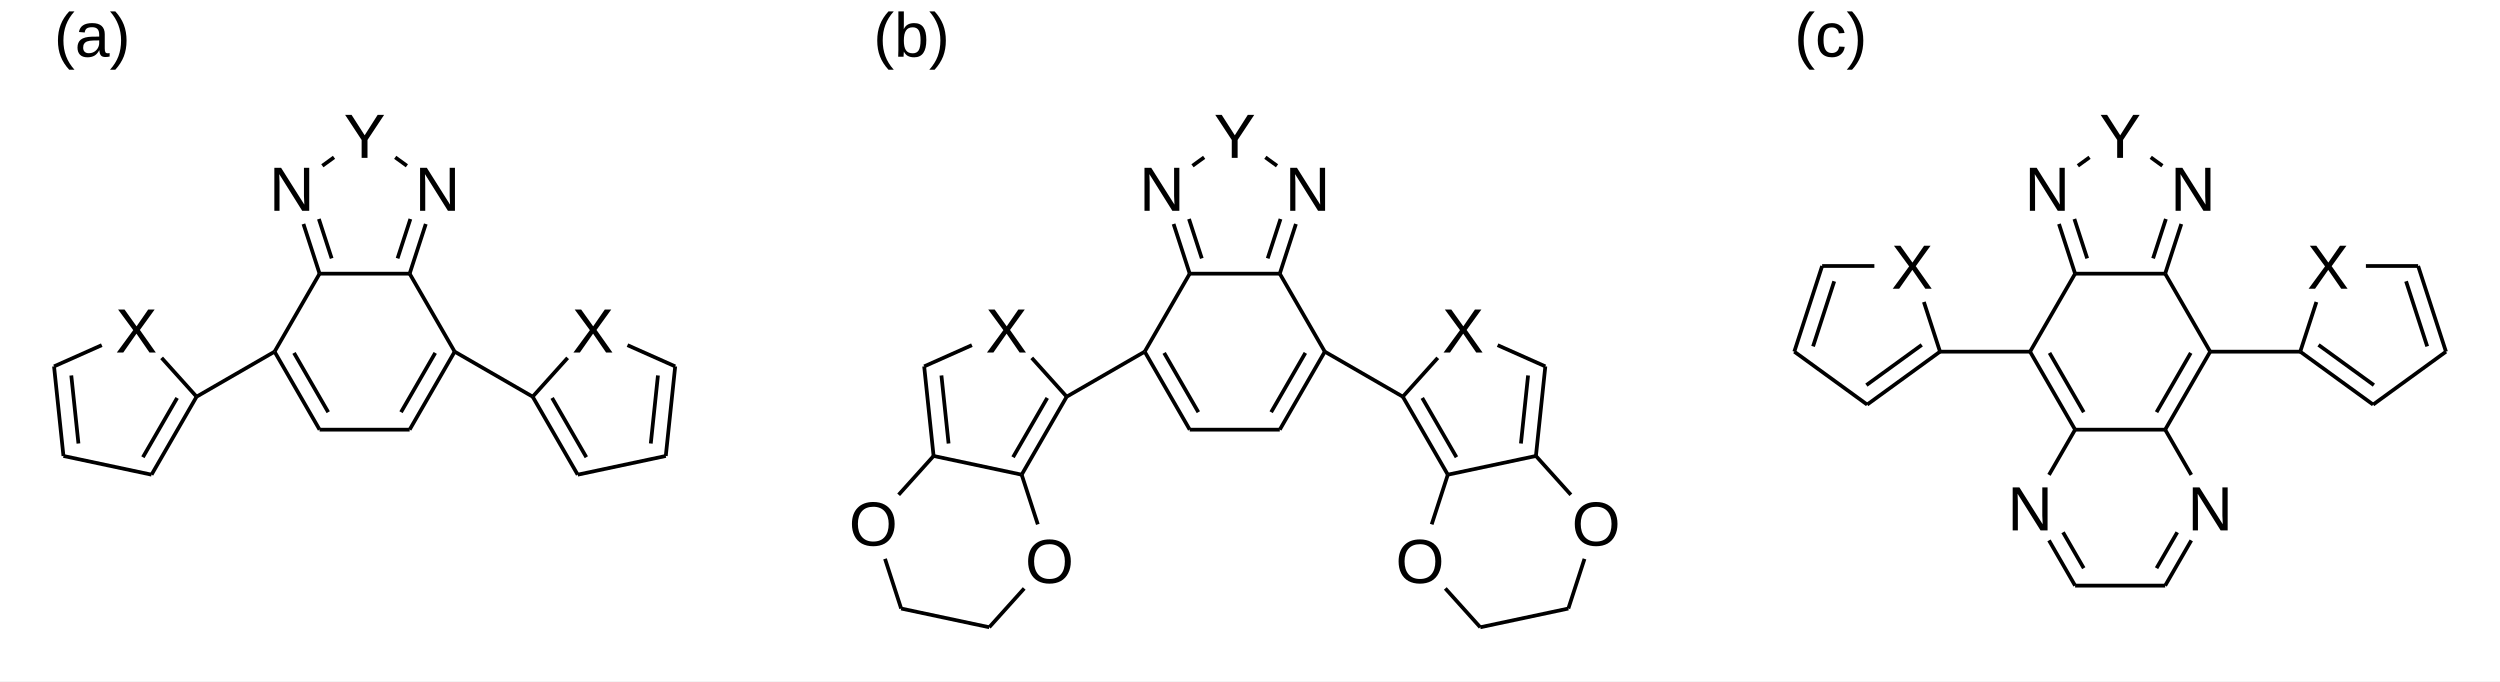
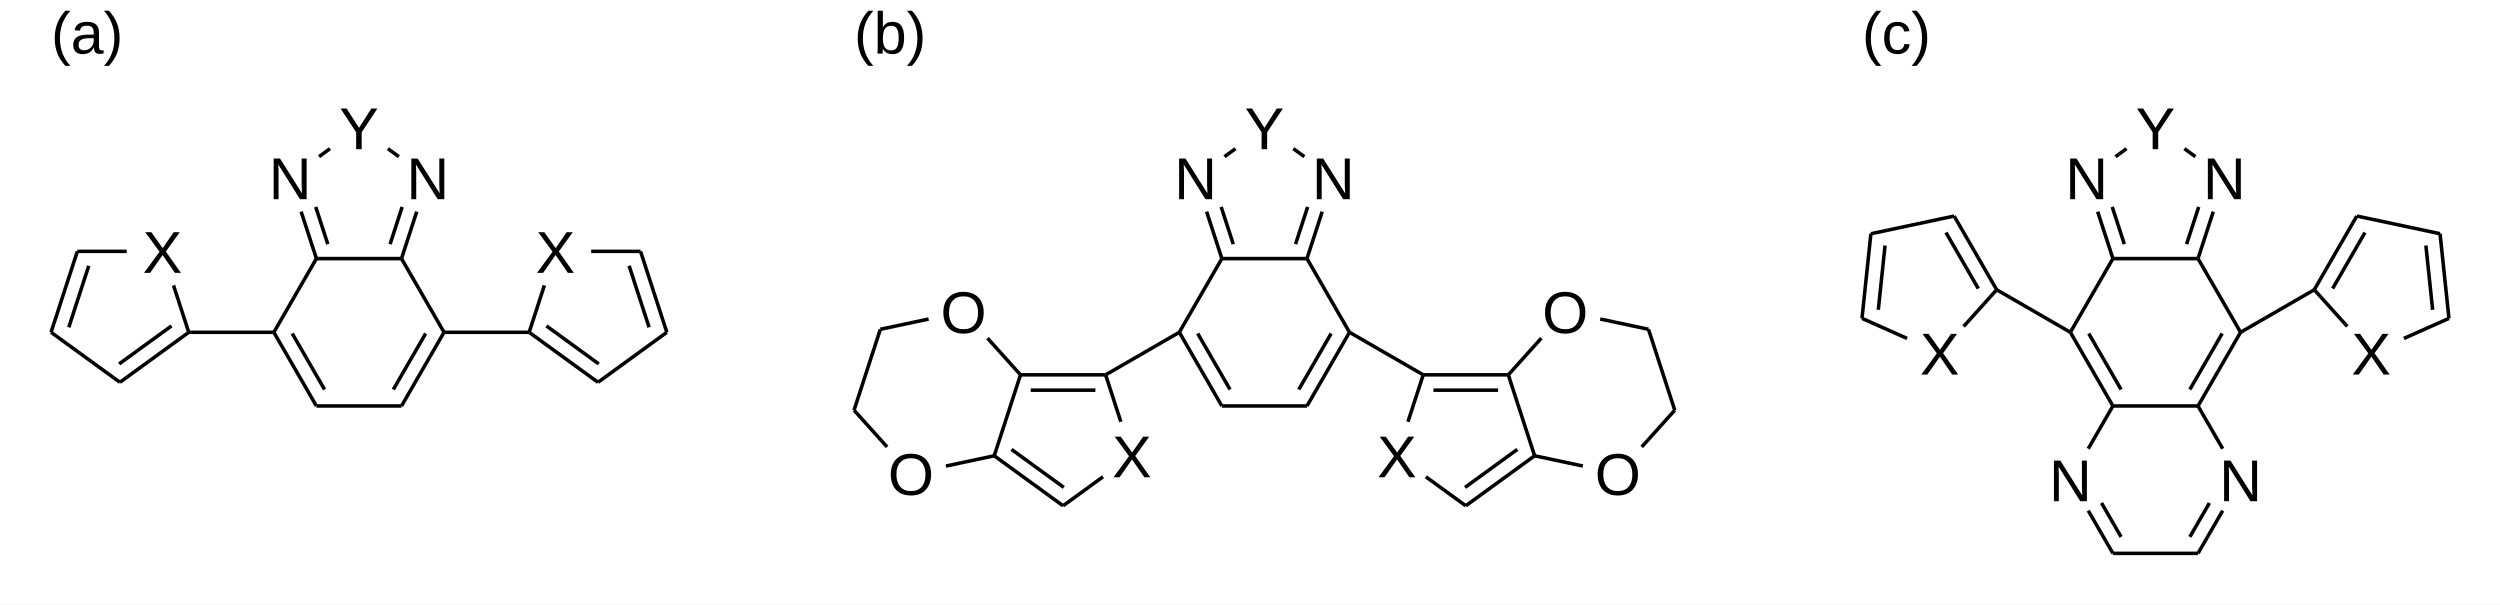
- <svg xmlns="http://www.w3.org/2000/svg" width="399.745pt" height="108.937pt" viewBox="0 0 399.745 108.937" version="1.1">
+ <svg xmlns="http://www.w3.org/2000/svg" width="423.045pt" height="102.282pt" viewBox="0 0 423.045 102.282" version="1.1">
  <defs>
    <style type="text/css">*{stroke-linejoin: round; stroke-linecap: butt}</style>
  </defs>
  <g id="figure_1">
    <g id="patch_1">
-       <path d="M 0 108.937  L 399.745 108.937  L 399.745 0  L 0 0  z " style="fill: #ffffff" />
+       <path d="M 0 102.282  L 423.045 102.282  L 423.045 0  L 0 0  z " style="fill: #ffffff" />
    </g>
    <g id="axes_1">
      <g id="line2d_1">
-         <path d="M 72.701 56.23  L 65.501 43.759  " clip-path="url(#p140e8c2f80)" style="fill: none; stroke: #000000; stroke-width: 0.6" />
+         <path d="M 75.14 56.23  L 67.94 43.759  " clip-path="url(#p03b180fefa)" style="fill: none; stroke: #000000; stroke-width: 0.6" />
      </g>
      <g id="line2d_2">
-         <path d="M 65.501 43.759  L 51.101 43.759  " clip-path="url(#p140e8c2f80)" style="fill: none; stroke: #000000; stroke-width: 0.6" />
+         <path d="M 67.94 43.759  L 53.54 43.759  " clip-path="url(#p03b180fefa)" style="fill: none; stroke: #000000; stroke-width: 0.6" />
      </g>
      <g id="line2d_3">
-         <path d="M 51.101 43.759  L 43.901 56.23  " clip-path="url(#p140e8c2f80)" style="fill: none; stroke: #000000; stroke-width: 0.6" />
+         <path d="M 53.54 43.759  L 46.34 56.23  " clip-path="url(#p03b180fefa)" style="fill: none; stroke: #000000; stroke-width: 0.6" />
      </g>
      <g id="line2d_4">
-         <path d="M 43.901 56.23  L 51.101 68.701  " clip-path="url(#p140e8c2f80)" style="fill: none; stroke: #000000; stroke-width: 0.6" />
+         <path d="M 46.34 56.23  L 53.54 68.701  " clip-path="url(#p03b180fefa)" style="fill: none; stroke: #000000; stroke-width: 0.6" />
      </g>
      <g id="line2d_5">
-         <path d="M 47.01 56.431  L 52.482 65.908  " clip-path="url(#p140e8c2f80)" style="fill: none; stroke: #000000; stroke-width: 0.6" />
+         <path d="M 49.448 56.431  L 54.92 65.908  " clip-path="url(#p03b180fefa)" style="fill: none; stroke: #000000; stroke-width: 0.6" />
      </g>
      <g id="line2d_6">
-         <path d="M 51.101 68.701  L 65.501 68.701  " clip-path="url(#p140e8c2f80)" style="fill: none; stroke: #000000; stroke-width: 0.6" />
+         <path d="M 53.54 68.701  L 67.94 68.701  " clip-path="url(#p03b180fefa)" style="fill: none; stroke: #000000; stroke-width: 0.6" />
      </g>
      <g id="line2d_7">
-         <path d="M 65.501 68.701  L 72.701 56.23  " clip-path="url(#p140e8c2f80)" style="fill: none; stroke: #000000; stroke-width: 0.6" />
+         <path d="M 67.94 68.701  L 75.14 56.23  " clip-path="url(#p03b180fefa)" style="fill: none; stroke: #000000; stroke-width: 0.6" />
      </g>
      <g id="line2d_8">
-         <path d="M 64.121 65.908  L 69.593 56.431  " clip-path="url(#p140e8c2f80)" style="fill: none; stroke: #000000; stroke-width: 0.6" />
+         <path d="M 66.559 65.908  L 72.031 56.431  " clip-path="url(#p03b180fefa)" style="fill: none; stroke: #000000; stroke-width: 0.6" />
      </g>
      <g id="line2d_9">
-         <path d="M 51.101 43.759  L 48.52 35.816  " clip-path="url(#p140e8c2f80)" style="fill: none; stroke: #000000; stroke-width: 0.6" />
+         <path d="M 53.54 43.759  L 50.959 35.816  " clip-path="url(#p03b180fefa)" style="fill: none; stroke: #000000; stroke-width: 0.6" />
      </g>
      <g id="line2d_10">
-         <path d="M 53.032 41.315  L 50.986 35.015  " clip-path="url(#p140e8c2f80)" style="fill: none; stroke: #000000; stroke-width: 0.6" />
+         <path d="M 55.471 41.315  L 53.424 35.015  " clip-path="url(#p03b180fefa)" style="fill: none; stroke: #000000; stroke-width: 0.6" />
      </g>
      <g id="line2d_11">
-         <path d="M 51.544 26.509  L 53.408 25.155  " clip-path="url(#p140e8c2f80)" style="fill: none; stroke: #000000; stroke-width: 0.6" />
+         <path d="M 53.983 26.509  L 55.847 25.155  " clip-path="url(#p03b180fefa)" style="fill: none; stroke: #000000; stroke-width: 0.6" />
      </g>
      <g id="line2d_12">
-         <path d="M 63.194 25.155  L 65.058 26.509  " clip-path="url(#p140e8c2f80)" style="fill: none; stroke: #000000; stroke-width: 0.6" />
+         <path d="M 65.633 25.155  L 67.497 26.509  " clip-path="url(#p03b180fefa)" style="fill: none; stroke: #000000; stroke-width: 0.6" />
      </g>
      <g id="line2d_13">
-         <path d="M 68.082 35.816  L 65.501 43.759  " clip-path="url(#p140e8c2f80)" style="fill: none; stroke: #000000; stroke-width: 0.6" />
+         <path d="M 70.521 35.816  L 67.94 43.759  " clip-path="url(#p03b180fefa)" style="fill: none; stroke: #000000; stroke-width: 0.6" />
      </g>
      <g id="line2d_14">
-         <path d="M 65.617 35.015  L 63.57 41.315  " clip-path="url(#p140e8c2f80)" style="fill: none; stroke: #000000; stroke-width: 0.6" />
+         <path d="M 68.055 35.015  L 66.009 41.315  " clip-path="url(#p03b180fefa)" style="fill: none; stroke: #000000; stroke-width: 0.6" />
      </g>
      <g id="line2d_15">
-         <path d="M 72.701 56.23  L 85.172 63.43  " clip-path="url(#p140e8c2f80)" style="fill: none; stroke: #000000; stroke-width: 0.6" />
+         <path d="M 75.14 56.23  L 89.54 56.23  " clip-path="url(#p03b180fefa)" style="fill: none; stroke: #000000; stroke-width: 0.6" />
      </g>
      <g id="line2d_16">
-         <path d="M 85.172 63.43  L 90.761 57.223  " clip-path="url(#p140e8c2f80)" style="fill: none; stroke: #000000; stroke-width: 0.6" />
+         <path d="M 89.54 56.23  L 92.121 48.287  " clip-path="url(#p03b180fefa)" style="fill: none; stroke: #000000; stroke-width: 0.6" />
      </g>
      <g id="line2d_17">
-         <path d="M 100.333 55.189  L 107.963 58.586  " clip-path="url(#p140e8c2f80)" style="fill: none; stroke: #000000; stroke-width: 0.6" />
+         <path d="M 100.038 42.535  L 108.39 42.535  " clip-path="url(#p03b180fefa)" style="fill: none; stroke: #000000; stroke-width: 0.6" />
      </g>
      <g id="line2d_18">
-         <path d="M 107.963 58.586  L 106.457 72.907  " clip-path="url(#p140e8c2f80)" style="fill: none; stroke: #000000; stroke-width: 0.6" />
+         <path d="M 108.39 42.535  L 112.839 56.23  " clip-path="url(#p03b180fefa)" style="fill: none; stroke: #000000; stroke-width: 0.6" />
      </g>
      <g id="line2d_19">
-         <path d="M 105.204 60.033  L 104.06 70.917  " clip-path="url(#p140e8c2f80)" style="fill: none; stroke: #000000; stroke-width: 0.6" />
+         <path d="M 106.458 44.979  L 109.84 55.388  " clip-path="url(#p03b180fefa)" style="fill: none; stroke: #000000; stroke-width: 0.6" />
      </g>
      <g id="line2d_20">
-         <path d="M 106.457 72.907  L 92.372 75.901  " clip-path="url(#p140e8c2f80)" style="fill: none; stroke: #000000; stroke-width: 0.6" />
+         <path d="M 112.839 56.23  L 101.19 64.694  " clip-path="url(#p03b180fefa)" style="fill: none; stroke: #000000; stroke-width: 0.6" />
      </g>
      <g id="line2d_21">
-         <path d="M 92.372 75.901  L 85.172 63.43  " clip-path="url(#p140e8c2f80)" style="fill: none; stroke: #000000; stroke-width: 0.6" />
+         <path d="M 101.19 64.694  L 89.54 56.23  " clip-path="url(#p03b180fefa)" style="fill: none; stroke: #000000; stroke-width: 0.6" />
      </g>
      <g id="line2d_22">
-         <path d="M 93.753 73.108  L 88.281 63.631  " clip-path="url(#p140e8c2f80)" style="fill: none; stroke: #000000; stroke-width: 0.6" />
+         <path d="M 101.315 61.582  L 92.461 55.149  " clip-path="url(#p03b180fefa)" style="fill: none; stroke: #000000; stroke-width: 0.6" />
      </g>
      <g id="line2d_23">
-         <path d="M 43.901 56.23  L 31.431 63.43  " clip-path="url(#p140e8c2f80)" style="fill: none; stroke: #000000; stroke-width: 0.6" />
+         <path d="M 46.34 56.23  L 31.94 56.23  " clip-path="url(#p03b180fefa)" style="fill: none; stroke: #000000; stroke-width: 0.6" />
      </g>
      <g id="line2d_24">
-         <path d="M 31.431 63.43  L 25.842 57.223  " clip-path="url(#p140e8c2f80)" style="fill: none; stroke: #000000; stroke-width: 0.6" />
+         <path d="M 31.94 56.23  L 29.359 48.287  " clip-path="url(#p03b180fefa)" style="fill: none; stroke: #000000; stroke-width: 0.6" />
      </g>
      <g id="line2d_25">
-         <path d="M 16.27 55.189  L 8.64 58.586  " clip-path="url(#p140e8c2f80)" style="fill: none; stroke: #000000; stroke-width: 0.6" />
+         <path d="M 21.442 42.535  L 13.09 42.535  " clip-path="url(#p03b180fefa)" style="fill: none; stroke: #000000; stroke-width: 0.6" />
      </g>
      <g id="line2d_26">
-         <path d="M 8.64 58.586  L 10.145 72.907  " clip-path="url(#p140e8c2f80)" style="fill: none; stroke: #000000; stroke-width: 0.6" />
+         <path d="M 13.09 42.535  L 8.64 56.23  " clip-path="url(#p03b180fefa)" style="fill: none; stroke: #000000; stroke-width: 0.6" />
      </g>
      <g id="line2d_27">
-         <path d="M 11.398 60.033  L 12.542 70.917  " clip-path="url(#p140e8c2f80)" style="fill: none; stroke: #000000; stroke-width: 0.6" />
+         <path d="M 15.021 44.979  L 11.639 55.388  " clip-path="url(#p03b180fefa)" style="fill: none; stroke: #000000; stroke-width: 0.6" />
      </g>
      <g id="line2d_28">
-         <path d="M 10.145 72.907  L 24.231 75.901  " clip-path="url(#p140e8c2f80)" style="fill: none; stroke: #000000; stroke-width: 0.6" />
+         <path d="M 8.64 56.23  L 20.29 64.694  " clip-path="url(#p03b180fefa)" style="fill: none; stroke: #000000; stroke-width: 0.6" />
      </g>
      <g id="line2d_29">
-         <path d="M 24.231 75.901  L 31.431 63.43  " clip-path="url(#p140e8c2f80)" style="fill: none; stroke: #000000; stroke-width: 0.6" />
+         <path d="M 20.29 64.694  L 31.94 56.23  " clip-path="url(#p03b180fefa)" style="fill: none; stroke: #000000; stroke-width: 0.6" />
      </g>
      <g id="line2d_30">
-         <path d="M 22.85 73.108  L 28.322 63.631  " clip-path="url(#p140e8c2f80)" style="fill: none; stroke: #000000; stroke-width: 0.6" />
+         <path d="M 20.164 61.582  L 29.018 55.149  " clip-path="url(#p03b180fefa)" style="fill: none; stroke: #000000; stroke-width: 0.6" />
      </g>
      <g id="line2d_31">
-         <path d="M 211.834 56.23  L 204.634 43.759  " clip-path="url(#p140e8c2f80)" style="fill: none; stroke: #000000; stroke-width: 0.6" />
+         <path d="M 228.361 56.23  L 221.161 43.759  " clip-path="url(#p03b180fefa)" style="fill: none; stroke: #000000; stroke-width: 0.6" />
      </g>
      <g id="line2d_32">
-         <path d="M 204.634 43.759  L 190.234 43.759  " clip-path="url(#p140e8c2f80)" style="fill: none; stroke: #000000; stroke-width: 0.6" />
+         <path d="M 221.161 43.759  L 206.761 43.759  " clip-path="url(#p03b180fefa)" style="fill: none; stroke: #000000; stroke-width: 0.6" />
      </g>
      <g id="line2d_33">
-         <path d="M 190.234 43.759  L 183.034 56.23  " clip-path="url(#p140e8c2f80)" style="fill: none; stroke: #000000; stroke-width: 0.6" />
+         <path d="M 206.761 43.759  L 199.561 56.23  " clip-path="url(#p03b180fefa)" style="fill: none; stroke: #000000; stroke-width: 0.6" />
      </g>
      <g id="line2d_34">
-         <path d="M 183.034 56.23  L 190.234 68.701  " clip-path="url(#p140e8c2f80)" style="fill: none; stroke: #000000; stroke-width: 0.6" />
+         <path d="M 199.561 56.23  L 206.761 68.701  " clip-path="url(#p03b180fefa)" style="fill: none; stroke: #000000; stroke-width: 0.6" />
      </g>
      <g id="line2d_35">
-         <path d="M 186.143 56.431  L 191.615 65.908  " clip-path="url(#p140e8c2f80)" style="fill: none; stroke: #000000; stroke-width: 0.6" />
+         <path d="M 202.67 56.431  L 208.142 65.908  " clip-path="url(#p03b180fefa)" style="fill: none; stroke: #000000; stroke-width: 0.6" />
      </g>
      <g id="line2d_36">
-         <path d="M 190.234 68.701  L 204.634 68.701  " clip-path="url(#p140e8c2f80)" style="fill: none; stroke: #000000; stroke-width: 0.6" />
+         <path d="M 206.761 68.701  L 221.161 68.701  " clip-path="url(#p03b180fefa)" style="fill: none; stroke: #000000; stroke-width: 0.6" />
      </g>
      <g id="line2d_37">
-         <path d="M 204.634 68.701  L 211.834 56.23  " clip-path="url(#p140e8c2f80)" style="fill: none; stroke: #000000; stroke-width: 0.6" />
+         <path d="M 221.161 68.701  L 228.361 56.23  " clip-path="url(#p03b180fefa)" style="fill: none; stroke: #000000; stroke-width: 0.6" />
      </g>
      <g id="line2d_38">
-         <path d="M 203.253 65.908  L 208.725 56.431  " clip-path="url(#p140e8c2f80)" style="fill: none; stroke: #000000; stroke-width: 0.6" />
+         <path d="M 219.78 65.908  L 225.252 56.431  " clip-path="url(#p03b180fefa)" style="fill: none; stroke: #000000; stroke-width: 0.6" />
      </g>
      <g id="line2d_39">
-         <path d="M 190.234 43.759  L 187.653 35.816  " clip-path="url(#p140e8c2f80)" style="fill: none; stroke: #000000; stroke-width: 0.6" />
+         <path d="M 206.761 43.759  L 204.18 35.816  " clip-path="url(#p03b180fefa)" style="fill: none; stroke: #000000; stroke-width: 0.6" />
      </g>
      <g id="line2d_40">
-         <path d="M 192.165 41.315  L 190.118 35.015  " clip-path="url(#p140e8c2f80)" style="fill: none; stroke: #000000; stroke-width: 0.6" />
+         <path d="M 208.692 41.315  L 206.645 35.015  " clip-path="url(#p03b180fefa)" style="fill: none; stroke: #000000; stroke-width: 0.6" />
      </g>
      <g id="line2d_41">
-         <path d="M 190.677 26.509  L 192.541 25.155  " clip-path="url(#p140e8c2f80)" style="fill: none; stroke: #000000; stroke-width: 0.6" />
+         <path d="M 207.204 26.509  L 209.068 25.155  " clip-path="url(#p03b180fefa)" style="fill: none; stroke: #000000; stroke-width: 0.6" />
      </g>
      <g id="line2d_42">
-         <path d="M 202.327 25.155  L 204.191 26.509  " clip-path="url(#p140e8c2f80)" style="fill: none; stroke: #000000; stroke-width: 0.6" />
+         <path d="M 218.854 25.155  L 220.718 26.509  " clip-path="url(#p03b180fefa)" style="fill: none; stroke: #000000; stroke-width: 0.6" />
      </g>
      <g id="line2d_43">
-         <path d="M 207.215 35.816  L 204.634 43.759  " clip-path="url(#p140e8c2f80)" style="fill: none; stroke: #000000; stroke-width: 0.6" />
+         <path d="M 223.742 35.816  L 221.161 43.759  " clip-path="url(#p03b180fefa)" style="fill: none; stroke: #000000; stroke-width: 0.6" />
      </g>
      <g id="line2d_44">
-         <path d="M 204.75 35.015  L 202.703 41.315  " clip-path="url(#p140e8c2f80)" style="fill: none; stroke: #000000; stroke-width: 0.6" />
+         <path d="M 221.277 35.015  L 219.23 41.315  " clip-path="url(#p03b180fefa)" style="fill: none; stroke: #000000; stroke-width: 0.6" />
      </g>
      <g id="line2d_45">
-         <path d="M 211.834 56.23  L 224.305 63.43  " clip-path="url(#p140e8c2f80)" style="fill: none; stroke: #000000; stroke-width: 0.6" />
+         <path d="M 228.361 56.23  L 240.832 63.43  " clip-path="url(#p03b180fefa)" style="fill: none; stroke: #000000; stroke-width: 0.6" />
      </g>
      <g id="line2d_46">
-         <path d="M 224.305 63.43  L 229.894 57.223  " clip-path="url(#p140e8c2f80)" style="fill: none; stroke: #000000; stroke-width: 0.6" />
+         <path d="M 240.832 63.43  L 238.251 71.373  " clip-path="url(#p03b180fefa)" style="fill: none; stroke: #000000; stroke-width: 0.6" />
      </g>
      <g id="line2d_47">
-         <path d="M 239.466 55.189  L 247.095 58.586  " clip-path="url(#p140e8c2f80)" style="fill: none; stroke: #000000; stroke-width: 0.6" />
+         <path d="M 241.275 80.68  L 248.032 85.589  " clip-path="url(#p03b180fefa)" style="fill: none; stroke: #000000; stroke-width: 0.6" />
      </g>
      <g id="line2d_48">
-         <path d="M 247.095 58.586  L 245.59 72.907  " clip-path="url(#p140e8c2f80)" style="fill: none; stroke: #000000; stroke-width: 0.6" />
+         <path d="M 248.032 85.589  L 259.681 77.125  " clip-path="url(#p03b180fefa)" style="fill: none; stroke: #000000; stroke-width: 0.6" />
      </g>
      <g id="line2d_49">
-         <path d="M 244.337 60.033  L 243.193 70.917  " clip-path="url(#p140e8c2f80)" style="fill: none; stroke: #000000; stroke-width: 0.6" />
+         <path d="M 247.906 82.477  L 256.76 76.044  " clip-path="url(#p03b180fefa)" style="fill: none; stroke: #000000; stroke-width: 0.6" />
      </g>
      <g id="line2d_50">
-         <path d="M 245.59 72.907  L 231.505 75.901  " clip-path="url(#p140e8c2f80)" style="fill: none; stroke: #000000; stroke-width: 0.6" />
+         <path d="M 259.681 77.125  L 255.232 63.43  " clip-path="url(#p03b180fefa)" style="fill: none; stroke: #000000; stroke-width: 0.6" />
      </g>
      <g id="line2d_51">
-         <path d="M 231.505 75.901  L 224.305 63.43  " clip-path="url(#p140e8c2f80)" style="fill: none; stroke: #000000; stroke-width: 0.6" />
+         <path d="M 255.232 63.43  L 240.832 63.43  " clip-path="url(#p03b180fefa)" style="fill: none; stroke: #000000; stroke-width: 0.6" />
      </g>
      <g id="line2d_52">
-         <path d="M 232.886 73.108  L 227.414 63.631  " clip-path="url(#p140e8c2f80)" style="fill: none; stroke: #000000; stroke-width: 0.6" />
+         <path d="M 253.504 66.022  L 242.56 66.022  " clip-path="url(#p03b180fefa)" style="fill: none; stroke: #000000; stroke-width: 0.6" />
      </g>
      <g id="line2d_53">
-         <path d="M 245.59 72.907  L 251.179 79.114  " clip-path="url(#p140e8c2f80)" style="fill: none; stroke: #000000; stroke-width: 0.6" />
+         <path d="M 259.681 77.125  L 267.851 78.862  " clip-path="url(#p03b180fefa)" style="fill: none; stroke: #000000; stroke-width: 0.6" />
      </g>
      <g id="line2d_54">
-         <path d="M 253.357 89.36  L 250.776 97.303  " clip-path="url(#p140e8c2f80)" style="fill: none; stroke: #000000; stroke-width: 0.6" />
+         <path d="M 277.814 75.625  L 283.402 69.418  " clip-path="url(#p03b180fefa)" style="fill: none; stroke: #000000; stroke-width: 0.6" />
      </g>
      <g id="line2d_55">
-         <path d="M 250.776 97.303  L 236.691 100.297  " clip-path="url(#p140e8c2f80)" style="fill: none; stroke: #000000; stroke-width: 0.6" />
+         <path d="M 283.402 69.418  L 278.952 55.723  " clip-path="url(#p03b180fefa)" style="fill: none; stroke: #000000; stroke-width: 0.6" />
      </g>
      <g id="line2d_56">
-         <path d="M 236.691 100.297  L 231.102 94.091  " clip-path="url(#p140e8c2f80)" style="fill: none; stroke: #000000; stroke-width: 0.6" />
+         <path d="M 278.952 55.723  L 270.783 53.986  " clip-path="url(#p03b180fefa)" style="fill: none; stroke: #000000; stroke-width: 0.6" />
      </g>
      <g id="line2d_57">
-         <path d="M 228.924 83.844  L 231.505 75.901  " clip-path="url(#p140e8c2f80)" style="fill: none; stroke: #000000; stroke-width: 0.6" />
+         <path d="M 260.82 57.223  L 255.232 63.43  " clip-path="url(#p03b180fefa)" style="fill: none; stroke: #000000; stroke-width: 0.6" />
      </g>
      <g id="line2d_58">
-         <path d="M 183.034 56.23  L 170.563 63.43  " clip-path="url(#p140e8c2f80)" style="fill: none; stroke: #000000; stroke-width: 0.6" />
+         <path d="M 199.561 56.23  L 187.09 63.43  " clip-path="url(#p03b180fefa)" style="fill: none; stroke: #000000; stroke-width: 0.6" />
      </g>
      <g id="line2d_59">
-         <path d="M 170.563 63.43  L 164.975 57.223  " clip-path="url(#p140e8c2f80)" style="fill: none; stroke: #000000; stroke-width: 0.6" />
+         <path d="M 187.09 63.43  L 189.671 71.373  " clip-path="url(#p03b180fefa)" style="fill: none; stroke: #000000; stroke-width: 0.6" />
      </g>
      <g id="line2d_60">
-         <path d="M 155.403 55.189  L 147.773 58.586  " clip-path="url(#p140e8c2f80)" style="fill: none; stroke: #000000; stroke-width: 0.6" />
+         <path d="M 186.647 80.68  L 179.89 85.589  " clip-path="url(#p03b180fefa)" style="fill: none; stroke: #000000; stroke-width: 0.6" />
      </g>
      <g id="line2d_61">
-         <path d="M 147.773 58.586  L 149.278 72.907  " clip-path="url(#p140e8c2f80)" style="fill: none; stroke: #000000; stroke-width: 0.6" />
+         <path d="M 179.89 85.589  L 168.24 77.125  " clip-path="url(#p03b180fefa)" style="fill: none; stroke: #000000; stroke-width: 0.6" />
      </g>
      <g id="line2d_62">
-         <path d="M 150.531 60.033  L 151.675 70.917  " clip-path="url(#p140e8c2f80)" style="fill: none; stroke: #000000; stroke-width: 0.6" />
+         <path d="M 180.016 82.477  L 171.162 76.044  " clip-path="url(#p03b180fefa)" style="fill: none; stroke: #000000; stroke-width: 0.6" />
      </g>
      <g id="line2d_63">
-         <path d="M 149.278 72.907  L 163.363 75.901  " clip-path="url(#p140e8c2f80)" style="fill: none; stroke: #000000; stroke-width: 0.6" />
+         <path d="M 168.24 77.125  L 172.69 63.43  " clip-path="url(#p03b180fefa)" style="fill: none; stroke: #000000; stroke-width: 0.6" />
      </g>
      <g id="line2d_64">
-         <path d="M 163.363 75.901  L 170.563 63.43  " clip-path="url(#p140e8c2f80)" style="fill: none; stroke: #000000; stroke-width: 0.6" />
+         <path d="M 172.69 63.43  L 187.09 63.43  " clip-path="url(#p03b180fefa)" style="fill: none; stroke: #000000; stroke-width: 0.6" />
      </g>
      <g id="line2d_65">
-         <path d="M 161.983 73.108  L 167.455 63.631  " clip-path="url(#p140e8c2f80)" style="fill: none; stroke: #000000; stroke-width: 0.6" />
+         <path d="M 174.418 66.022  L 185.362 66.022  " clip-path="url(#p03b180fefa)" style="fill: none; stroke: #000000; stroke-width: 0.6" />
      </g>
      <g id="line2d_66">
-         <path d="M 149.278 72.907  L 143.69 79.114  " clip-path="url(#p140e8c2f80)" style="fill: none; stroke: #000000; stroke-width: 0.6" />
+         <path d="M 168.24 77.125  L 160.071 78.862  " clip-path="url(#p03b180fefa)" style="fill: none; stroke: #000000; stroke-width: 0.6" />
      </g>
      <g id="line2d_67">
-         <path d="M 141.512 89.36  L 144.092 97.303  " clip-path="url(#p140e8c2f80)" style="fill: none; stroke: #000000; stroke-width: 0.6" />
+         <path d="M 150.108 75.625  L 144.519 69.418  " clip-path="url(#p03b180fefa)" style="fill: none; stroke: #000000; stroke-width: 0.6" />
      </g>
      <g id="line2d_68">
-         <path d="M 144.092 97.303  L 158.178 100.297  " clip-path="url(#p140e8c2f80)" style="fill: none; stroke: #000000; stroke-width: 0.6" />
+         <path d="M 144.519 69.418  L 148.969 55.723  " clip-path="url(#p03b180fefa)" style="fill: none; stroke: #000000; stroke-width: 0.6" />
      </g>
      <g id="line2d_69">
-         <path d="M 158.178 100.297  L 163.766 94.091  " clip-path="url(#p140e8c2f80)" style="fill: none; stroke: #000000; stroke-width: 0.6" />
+         <path d="M 148.969 55.723  L 157.139 53.986  " clip-path="url(#p03b180fefa)" style="fill: none; stroke: #000000; stroke-width: 0.6" />
      </g>
      <g id="line2d_70">
-         <path d="M 165.944 83.844  L 163.363 75.901  " clip-path="url(#p140e8c2f80)" style="fill: none; stroke: #000000; stroke-width: 0.6" />
+         <path d="M 167.101 57.223  L 172.69 63.43  " clip-path="url(#p03b180fefa)" style="fill: none; stroke: #000000; stroke-width: 0.6" />
      </g>
      <g id="line2d_71">
-         <path d="M 353.405 56.23  L 346.205 43.759  " clip-path="url(#p140e8c2f80)" style="fill: none; stroke: #000000; stroke-width: 0.6" />
+         <path d="M 379.144 56.23  L 371.944 43.759  " clip-path="url(#p03b180fefa)" style="fill: none; stroke: #000000; stroke-width: 0.6" />
      </g>
      <g id="line2d_72">
-         <path d="M 346.205 43.759  L 331.805 43.759  " clip-path="url(#p140e8c2f80)" style="fill: none; stroke: #000000; stroke-width: 0.6" />
+         <path d="M 371.944 43.759  L 357.544 43.759  " clip-path="url(#p03b180fefa)" style="fill: none; stroke: #000000; stroke-width: 0.6" />
      </g>
      <g id="line2d_73">
-         <path d="M 331.805 43.759  L 324.605 56.23  " clip-path="url(#p140e8c2f80)" style="fill: none; stroke: #000000; stroke-width: 0.6" />
+         <path d="M 357.544 43.759  L 350.344 56.23  " clip-path="url(#p03b180fefa)" style="fill: none; stroke: #000000; stroke-width: 0.6" />
      </g>
      <g id="line2d_74">
-         <path d="M 324.605 56.23  L 331.805 68.701  " clip-path="url(#p140e8c2f80)" style="fill: none; stroke: #000000; stroke-width: 0.6" />
+         <path d="M 350.344 56.23  L 357.544 68.701  " clip-path="url(#p03b180fefa)" style="fill: none; stroke: #000000; stroke-width: 0.6" />
      </g>
      <g id="line2d_75">
-         <path d="M 327.714 56.431  L 333.186 65.908  " clip-path="url(#p140e8c2f80)" style="fill: none; stroke: #000000; stroke-width: 0.6" />
+         <path d="M 353.452 56.431  L 358.924 65.908  " clip-path="url(#p03b180fefa)" style="fill: none; stroke: #000000; stroke-width: 0.6" />
      </g>
      <g id="line2d_76">
-         <path d="M 331.805 68.701  L 346.205 68.701  " clip-path="url(#p140e8c2f80)" style="fill: none; stroke: #000000; stroke-width: 0.6" />
+         <path d="M 357.544 68.701  L 371.944 68.701  " clip-path="url(#p03b180fefa)" style="fill: none; stroke: #000000; stroke-width: 0.6" />
      </g>
      <g id="line2d_77">
-         <path d="M 346.205 68.701  L 353.405 56.23  " clip-path="url(#p140e8c2f80)" style="fill: none; stroke: #000000; stroke-width: 0.6" />
+         <path d="M 371.944 68.701  L 379.144 56.23  " clip-path="url(#p03b180fefa)" style="fill: none; stroke: #000000; stroke-width: 0.6" />
      </g>
      <g id="line2d_78">
-         <path d="M 344.825 65.908  L 350.297 56.431  " clip-path="url(#p140e8c2f80)" style="fill: none; stroke: #000000; stroke-width: 0.6" />
+         <path d="M 370.563 65.908  L 376.035 56.431  " clip-path="url(#p03b180fefa)" style="fill: none; stroke: #000000; stroke-width: 0.6" />
      </g>
      <g id="line2d_79">
-         <path d="M 331.805 43.759  L 329.225 35.816  " clip-path="url(#p140e8c2f80)" style="fill: none; stroke: #000000; stroke-width: 0.6" />
+         <path d="M 357.544 43.759  L 354.963 35.816  " clip-path="url(#p03b180fefa)" style="fill: none; stroke: #000000; stroke-width: 0.6" />
      </g>
      <g id="line2d_80">
-         <path d="M 333.737 41.315  L 331.69 35.015  " clip-path="url(#p140e8c2f80)" style="fill: none; stroke: #000000; stroke-width: 0.6" />
+         <path d="M 359.475 41.315  L 357.428 35.015  " clip-path="url(#p03b180fefa)" style="fill: none; stroke: #000000; stroke-width: 0.6" />
      </g>
      <g id="line2d_81">
-         <path d="M 332.249 26.509  L 334.113 25.155  " clip-path="url(#p140e8c2f80)" style="fill: none; stroke: #000000; stroke-width: 0.6" />
+         <path d="M 357.987 26.509  L 359.851 25.155  " clip-path="url(#p03b180fefa)" style="fill: none; stroke: #000000; stroke-width: 0.6" />
      </g>
      <g id="line2d_82">
-         <path d="M 343.898 25.155  L 345.762 26.509  " clip-path="url(#p140e8c2f80)" style="fill: none; stroke: #000000; stroke-width: 0.6" />
+         <path d="M 369.636 25.155  L 371.5 26.509  " clip-path="url(#p03b180fefa)" style="fill: none; stroke: #000000; stroke-width: 0.6" />
      </g>
      <g id="line2d_83">
-         <path d="M 348.786 35.816  L 346.205 43.759  " clip-path="url(#p140e8c2f80)" style="fill: none; stroke: #000000; stroke-width: 0.6" />
+         <path d="M 374.524 35.816  L 371.944 43.759  " clip-path="url(#p03b180fefa)" style="fill: none; stroke: #000000; stroke-width: 0.6" />
      </g>
      <g id="line2d_84">
-         <path d="M 346.321 35.015  L 344.274 41.315  " clip-path="url(#p140e8c2f80)" style="fill: none; stroke: #000000; stroke-width: 0.6" />
+         <path d="M 372.059 35.015  L 370.012 41.315  " clip-path="url(#p03b180fefa)" style="fill: none; stroke: #000000; stroke-width: 0.6" />
      </g>
      <g id="line2d_85">
-         <path d="M 346.205 68.701  L 350.381 75.934  " clip-path="url(#p140e8c2f80)" style="fill: none; stroke: #000000; stroke-width: 0.6" />
+         <path d="M 371.944 68.701  L 376.12 75.934  " clip-path="url(#p03b180fefa)" style="fill: none; stroke: #000000; stroke-width: 0.6" />
      </g>
      <g id="line2d_86">
-         <path d="M 350.381 86.409  L 346.205 93.642  " clip-path="url(#p140e8c2f80)" style="fill: none; stroke: #000000; stroke-width: 0.6" />
+         <path d="M 376.12 86.409  L 371.944 93.642  " clip-path="url(#p03b180fefa)" style="fill: none; stroke: #000000; stroke-width: 0.6" />
      </g>
      <g id="line2d_87">
-         <path d="M 348.137 85.113  L 344.825 90.85  " clip-path="url(#p140e8c2f80)" style="fill: none; stroke: #000000; stroke-width: 0.6" />
+         <path d="M 373.875 85.113  L 370.563 90.85  " clip-path="url(#p03b180fefa)" style="fill: none; stroke: #000000; stroke-width: 0.6" />
      </g>
      <g id="line2d_88">
-         <path d="M 346.205 93.642  L 331.805 93.642  " clip-path="url(#p140e8c2f80)" style="fill: none; stroke: #000000; stroke-width: 0.6" />
+         <path d="M 371.944 93.642  L 357.544 93.642  " clip-path="url(#p03b180fefa)" style="fill: none; stroke: #000000; stroke-width: 0.6" />
      </g>
      <g id="line2d_89">
-         <path d="M 331.805 93.642  L 327.629 86.409  " clip-path="url(#p140e8c2f80)" style="fill: none; stroke: #000000; stroke-width: 0.6" />
+         <path d="M 357.544 93.642  L 353.368 86.409  " clip-path="url(#p03b180fefa)" style="fill: none; stroke: #000000; stroke-width: 0.6" />
      </g>
      <g id="line2d_90">
-         <path d="M 333.186 90.85  L 329.874 85.113  " clip-path="url(#p140e8c2f80)" style="fill: none; stroke: #000000; stroke-width: 0.6" />
+         <path d="M 358.924 90.85  L 355.612 85.113  " clip-path="url(#p03b180fefa)" style="fill: none; stroke: #000000; stroke-width: 0.6" />
      </g>
      <g id="line2d_91">
-         <path d="M 327.629 75.934  L 331.805 68.701  " clip-path="url(#p140e8c2f80)" style="fill: none; stroke: #000000; stroke-width: 0.6" />
+         <path d="M 353.368 75.934  L 357.544 68.701  " clip-path="url(#p03b180fefa)" style="fill: none; stroke: #000000; stroke-width: 0.6" />
      </g>
      <g id="line2d_92">
-         <path d="M 353.405 56.23  L 367.805 56.23  " clip-path="url(#p140e8c2f80)" style="fill: none; stroke: #000000; stroke-width: 0.6" />
+         <path d="M 379.144 56.23  L 391.614 49.03  " clip-path="url(#p03b180fefa)" style="fill: none; stroke: #000000; stroke-width: 0.6" />
      </g>
      <g id="line2d_93">
-         <path d="M 367.805 56.23  L 370.386 48.287  " clip-path="url(#p140e8c2f80)" style="fill: none; stroke: #000000; stroke-width: 0.6" />
+         <path d="M 391.614 49.03  L 397.203 55.237  " clip-path="url(#p03b180fefa)" style="fill: none; stroke: #000000; stroke-width: 0.6" />
      </g>
      <g id="line2d_94">
-         <path d="M 378.303 42.535  L 386.655 42.535  " clip-path="url(#p140e8c2f80)" style="fill: none; stroke: #000000; stroke-width: 0.6" />
+         <path d="M 406.775 57.271  L 414.405 53.874  " clip-path="url(#p03b180fefa)" style="fill: none; stroke: #000000; stroke-width: 0.6" />
      </g>
      <g id="line2d_95">
-         <path d="M 386.655 42.535  L 391.105 56.23  " clip-path="url(#p140e8c2f80)" style="fill: none; stroke: #000000; stroke-width: 0.6" />
+         <path d="M 414.405 53.874  L 412.9 39.553  " clip-path="url(#p03b180fefa)" style="fill: none; stroke: #000000; stroke-width: 0.6" />
      </g>
      <g id="line2d_96">
-         <path d="M 384.724 44.979  L 388.106 55.388  " clip-path="url(#p140e8c2f80)" style="fill: none; stroke: #000000; stroke-width: 0.6" />
+         <path d="M 411.646 52.427  L 410.502 41.543  " clip-path="url(#p03b180fefa)" style="fill: none; stroke: #000000; stroke-width: 0.6" />
      </g>
      <g id="line2d_97">
-         <path d="M 391.105 56.23  L 379.455 64.694  " clip-path="url(#p140e8c2f80)" style="fill: none; stroke: #000000; stroke-width: 0.6" />
+         <path d="M 412.9 39.553  L 398.814 36.559  " clip-path="url(#p03b180fefa)" style="fill: none; stroke: #000000; stroke-width: 0.6" />
      </g>
      <g id="line2d_98">
-         <path d="M 379.455 64.694  L 367.805 56.23  " clip-path="url(#p140e8c2f80)" style="fill: none; stroke: #000000; stroke-width: 0.6" />
+         <path d="M 398.814 36.559  L 391.614 49.03  " clip-path="url(#p03b180fefa)" style="fill: none; stroke: #000000; stroke-width: 0.6" />
      </g>
      <g id="line2d_99">
-         <path d="M 379.581 61.582  L 370.727 55.149  " clip-path="url(#p140e8c2f80)" style="fill: none; stroke: #000000; stroke-width: 0.6" />
+         <path d="M 400.195 39.352  L 394.723 48.83  " clip-path="url(#p03b180fefa)" style="fill: none; stroke: #000000; stroke-width: 0.6" />
      </g>
      <g id="line2d_100">
-         <path d="M 324.605 56.23  L 310.205 56.23  " clip-path="url(#p140e8c2f80)" style="fill: none; stroke: #000000; stroke-width: 0.6" />
+         <path d="M 350.344 56.23  L 337.873 49.03  " clip-path="url(#p03b180fefa)" style="fill: none; stroke: #000000; stroke-width: 0.6" />
      </g>
      <g id="line2d_101">
-         <path d="M 310.205 56.23  L 307.625 48.287  " clip-path="url(#p140e8c2f80)" style="fill: none; stroke: #000000; stroke-width: 0.6" />
+         <path d="M 337.873 49.03  L 332.284 55.237  " clip-path="url(#p03b180fefa)" style="fill: none; stroke: #000000; stroke-width: 0.6" />
      </g>
      <g id="line2d_102">
-         <path d="M 299.708 42.535  L 291.356 42.535  " clip-path="url(#p140e8c2f80)" style="fill: none; stroke: #000000; stroke-width: 0.6" />
+         <path d="M 322.712 57.271  L 315.082 53.874  " clip-path="url(#p03b180fefa)" style="fill: none; stroke: #000000; stroke-width: 0.6" />
      </g>
      <g id="line2d_103">
-         <path d="M 291.356 42.535  L 286.906 56.23  " clip-path="url(#p140e8c2f80)" style="fill: none; stroke: #000000; stroke-width: 0.6" />
+         <path d="M 315.082 53.874  L 316.587 39.553  " clip-path="url(#p03b180fefa)" style="fill: none; stroke: #000000; stroke-width: 0.6" />
      </g>
      <g id="line2d_104">
-         <path d="M 293.287 44.979  L 289.905 55.388  " clip-path="url(#p140e8c2f80)" style="fill: none; stroke: #000000; stroke-width: 0.6" />
+         <path d="M 317.841 52.427  L 318.985 41.543  " clip-path="url(#p03b180fefa)" style="fill: none; stroke: #000000; stroke-width: 0.6" />
      </g>
      <g id="line2d_105">
-         <path d="M 286.906 56.23  L 298.556 64.694  " clip-path="url(#p140e8c2f80)" style="fill: none; stroke: #000000; stroke-width: 0.6" />
+         <path d="M 316.587 39.553  L 330.673 36.559  " clip-path="url(#p03b180fefa)" style="fill: none; stroke: #000000; stroke-width: 0.6" />
      </g>
      <g id="line2d_106">
-         <path d="M 298.556 64.694  L 310.205 56.23  " clip-path="url(#p140e8c2f80)" style="fill: none; stroke: #000000; stroke-width: 0.6" />
+         <path d="M 330.673 36.559  L 337.873 49.03  " clip-path="url(#p03b180fefa)" style="fill: none; stroke: #000000; stroke-width: 0.6" />
      </g>
      <g id="line2d_107">
-         <path d="M 298.43 61.582  L 307.284 55.149  " clip-path="url(#p140e8c2f80)" style="fill: none; stroke: #000000; stroke-width: 0.6" />
+         <path d="M 329.292 39.352  L 334.764 48.83  " clip-path="url(#p03b180fefa)" style="fill: none; stroke: #000000; stroke-width: 0.6" />
      </g>
      <g id="text_1">
-         <text style="font-size: 10px; font-family: 'Liberation Sans'; text-anchor: middle" x="46.651" y="33.704" transform="rotate(-0 46.65146 33.70424)">N</text>
+         <text style="font-size: 10px; font-family: 'Liberation Sans'; text-anchor: middle" x="49.09" y="33.704" transform="rotate(-0 49.08984 33.70424)">N</text>
      </g>
      <g id="text_2">
-         <text style="font-size: 10px; font-family: 'Liberation Sans'; text-anchor: middle" x="69.951" y="33.704" transform="rotate(-0 69.95115 33.70424)">N</text>
+         <text style="font-size: 10px; font-family: 'Liberation Sans'; text-anchor: middle" x="72.39" y="33.704" transform="rotate(-0 72.38953 33.70424)">N</text>
      </g>
      <g id="text_3">
-         <text style="font-size: 10px; font-family: 'Liberation Sans'; text-anchor: middle" x="58.301" y="25.24" transform="rotate(-0 58.3013 25.24014)">Y</text>
+         <text style="font-size: 10px; font-family: 'Liberation Sans'; text-anchor: middle" x="60.74" y="25.24" transform="rotate(-0 60.73969 25.24014)">Y</text>
      </g>
      <g id="text_4">
-         <text style="font-size: 10px; font-family: 'Liberation Sans'; text-anchor: middle" x="94.808" y="56.369" transform="rotate(-0 94.80755 56.36894)">X</text>
+         <text style="font-size: 10px; font-family: 'Liberation Sans'; text-anchor: middle" x="93.99" y="46.175" transform="rotate(-0 93.98953 46.17501)">X</text>
      </g>
      <g id="text_5">
-         <text style="font-size: 10px; font-family: 'Liberation Sans'; text-anchor: middle" x="21.795" y="56.369" transform="rotate(-0 21.79506 56.36894)">X</text>
+         <text style="font-size: 10px; font-family: 'Liberation Sans'; text-anchor: middle" x="27.49" y="46.175" transform="rotate(-0 27.48984 46.17501)">X</text>
      </g>
      <g id="text_6">
        <text style="font-size: 10px; font-family: 'Liberation Sans'; text-anchor: start" x="8.64" y="9.068" transform="rotate(-0 8.64 9.067891)">(a)</text>
      </g>
      <g id="text_7">
-         <text style="font-size: 10px; font-family: 'Liberation Sans'; text-anchor: middle" x="185.784" y="33.704" transform="rotate(-0 185.7843 33.70424)">N</text>
+         <text style="font-size: 10px; font-family: 'Liberation Sans'; text-anchor: middle" x="202.311" y="33.704" transform="rotate(-0 202.311 33.70424)">N</text>
      </g>
      <g id="text_8">
-         <text style="font-size: 10px; font-family: 'Liberation Sans'; text-anchor: middle" x="209.084" y="33.704" transform="rotate(-0 209.084 33.70424)">N</text>
+         <text style="font-size: 10px; font-family: 'Liberation Sans'; text-anchor: middle" x="225.611" y="33.704" transform="rotate(-0 225.6106 33.70424)">N</text>
      </g>
      <g id="text_9">
-         <text style="font-size: 10px; font-family: 'Liberation Sans'; text-anchor: middle" x="197.434" y="25.24" transform="rotate(-0 197.4342 25.24014)">Y</text>
+         <text style="font-size: 10px; font-family: 'Liberation Sans'; text-anchor: middle" x="213.961" y="25.24" transform="rotate(-0 213.9608 25.24014)">Y</text>
      </g>
      <g id="text_10">
-         <text style="font-size: 10px; font-family: 'Liberation Sans'; text-anchor: middle" x="233.94" y="56.369" transform="rotate(-0 233.9404 56.36894)">X</text>
+         <text style="font-size: 10px; font-family: 'Liberation Sans'; text-anchor: middle" x="236.382" y="80.765" transform="rotate(-0 236.3817 80.76544)">X</text>
      </g>
      <g id="text_11">
-         <text style="font-size: 10px; font-family: 'Liberation Sans'; text-anchor: middle" x="255.226" y="87.248" transform="rotate(-0 255.2257 87.24835)">O</text>
+         <text style="font-size: 10px; font-family: 'Liberation Sans'; text-anchor: middle" x="273.767" y="83.759" transform="rotate(-0 273.7667 83.75937)">O</text>
      </g>
      <g id="text_12">
-         <text style="font-size: 10px; font-family: 'Liberation Sans'; text-anchor: middle" x="227.055" y="93.236" transform="rotate(-0 227.0551 93.2362)">O</text>
+         <text style="font-size: 10px; font-family: 'Liberation Sans'; text-anchor: middle" x="264.867" y="56.369" transform="rotate(-0 264.867 56.36894)">O</text>
      </g>
      <g id="text_13">
-         <text style="font-size: 10px; font-family: 'Liberation Sans'; text-anchor: middle" x="160.928" y="56.369" transform="rotate(-0 160.9279 56.36894)">X</text>
+         <text style="font-size: 10px; font-family: 'Liberation Sans'; text-anchor: middle" x="191.54" y="80.765" transform="rotate(-0 191.5399 80.76544)">X</text>
      </g>
      <g id="text_14">
-         <text style="font-size: 10px; font-family: 'Liberation Sans'; text-anchor: middle" x="139.643" y="87.248" transform="rotate(-0 139.6426 87.24835)">O</text>
+         <text style="font-size: 10px; font-family: 'Liberation Sans'; text-anchor: middle" x="154.155" y="83.759" transform="rotate(-0 154.1549 83.75937)">O</text>
      </g>
      <g id="text_15">
-         <text style="font-size: 10px; font-family: 'Liberation Sans'; text-anchor: middle" x="167.813" y="93.236" transform="rotate(-0 167.8133 93.2362)">O</text>
+         <text style="font-size: 10px; font-family: 'Liberation Sans'; text-anchor: middle" x="163.055" y="56.369" transform="rotate(-0 163.0545 56.36894)">O</text>
      </g>
      <g id="text_16">
-         <text style="font-size: 10px; font-family: 'Liberation Sans'; text-anchor: start" x="139.643" y="9.068" transform="rotate(-0 139.6426 9.067891)">(b)</text>
+         <text style="font-size: 10px; font-family: 'Liberation Sans'; text-anchor: start" x="144.519" y="9.068" transform="rotate(-0 144.5194 9.067891)">(b)</text>
      </g>
      <g id="text_17">
-         <text style="font-size: 10px; font-family: 'Liberation Sans'; text-anchor: middle" x="327.356" y="33.704" transform="rotate(-0 327.3556 33.70424)">N</text>
+         <text style="font-size: 10px; font-family: 'Liberation Sans'; text-anchor: middle" x="353.094" y="33.704" transform="rotate(-0 353.0937 33.70424)">N</text>
      </g>
      <g id="text_18">
-         <text style="font-size: 10px; font-family: 'Liberation Sans'; text-anchor: middle" x="350.655" y="33.704" transform="rotate(-0 350.6553 33.70424)">N</text>
+         <text style="font-size: 10px; font-family: 'Liberation Sans'; text-anchor: middle" x="376.393" y="33.704" transform="rotate(-0 376.3934 33.70424)">N</text>
      </g>
      <g id="text_19">
-         <text style="font-size: 10px; font-family: 'Liberation Sans'; text-anchor: middle" x="339.005" y="25.24" transform="rotate(-0 339.0054 25.24014)">Y</text>
+         <text style="font-size: 10px; font-family: 'Liberation Sans'; text-anchor: middle" x="364.744" y="25.24" transform="rotate(-0 364.7435 25.24014)">Y</text>
      </g>
      <g id="text_20">
-         <text style="font-size: 10px; font-family: 'Liberation Sans'; text-anchor: middle" x="353.405" y="84.812" transform="rotate(-0 353.4054 84.81176)">N</text>
+         <text style="font-size: 10px; font-family: 'Liberation Sans'; text-anchor: middle" x="379.144" y="84.812" transform="rotate(-0 379.1435 84.81176)">N</text>
      </g>
      <g id="text_21">
-         <text style="font-size: 10px; font-family: 'Liberation Sans'; text-anchor: middle" x="324.605" y="84.812" transform="rotate(-0 324.6054 84.81176)">N</text>
+         <text style="font-size: 10px; font-family: 'Liberation Sans'; text-anchor: middle" x="350.344" y="84.812" transform="rotate(-0 350.3435 84.81176)">N</text>
      </g>
      <g id="text_22">
-         <text style="font-size: 10px; font-family: 'Liberation Sans'; text-anchor: middle" x="372.255" y="46.175" transform="rotate(-0 372.2553 46.17501)">X</text>
+         <text style="font-size: 10px; font-family: 'Liberation Sans'; text-anchor: middle" x="401.25" y="63.372" transform="rotate(-0 401.2498 63.37151)">X</text>
      </g>
      <g id="text_23">
-         <text style="font-size: 10px; font-family: 'Liberation Sans'; text-anchor: middle" x="305.756" y="46.175" transform="rotate(-0 305.7556 46.17501)">X</text>
+         <text style="font-size: 10px; font-family: 'Liberation Sans'; text-anchor: middle" x="328.237" y="63.372" transform="rotate(-0 328.2373 63.37151)">X</text>
      </g>
      <g id="text_24">
-         <text style="font-size: 10px; font-family: 'Liberation Sans'; text-anchor: start" x="286.906" y="9.068" transform="rotate(-0 286.9057 9.067891)">(c)</text>
+         <text style="font-size: 10px; font-family: 'Liberation Sans'; text-anchor: start" x="315.082" y="9.068" transform="rotate(-0 315.0822 9.067891)">(c)</text>
      </g>
    </g>
  </g>
  <defs>
-     <clipPath id="p140e8c2f80">
-       <rect x="0" y="0" width="399.745" height="108.937" />
+     <clipPath id="p03b180fefa">
+       <rect x="0" y="0" width="423.045" height="102.282" />
    </clipPath>
  </defs>
</svg>
